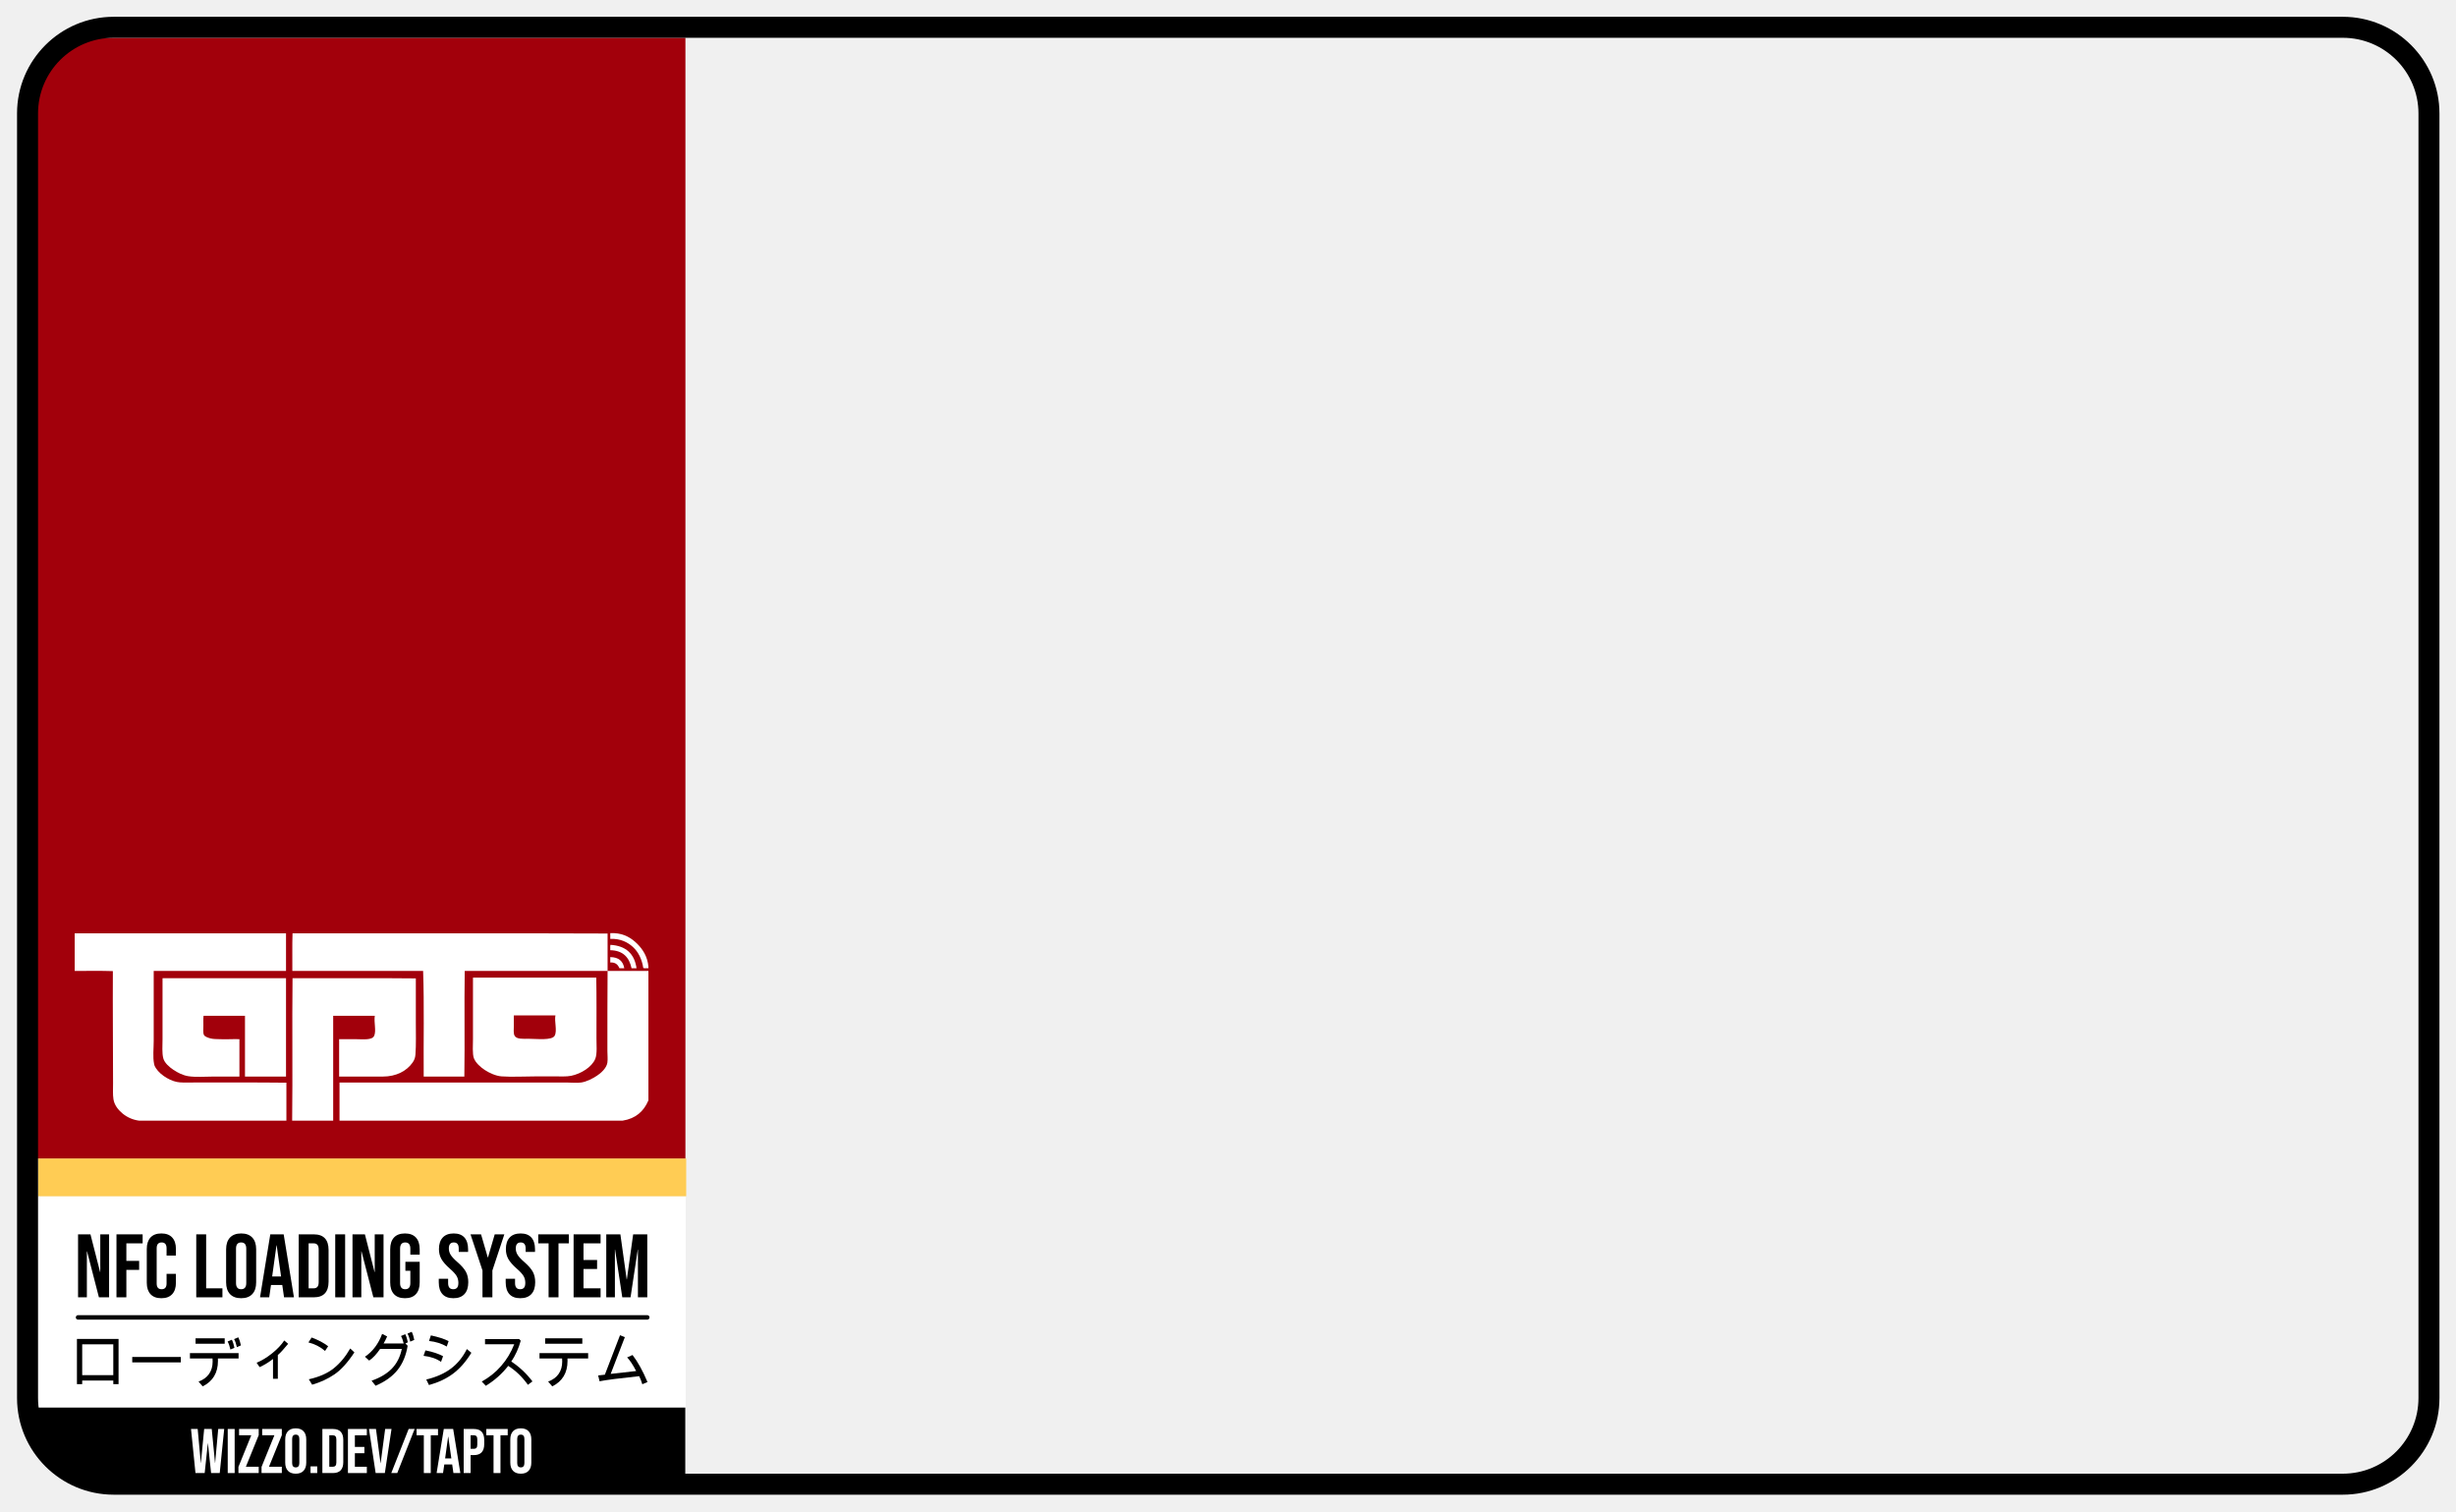
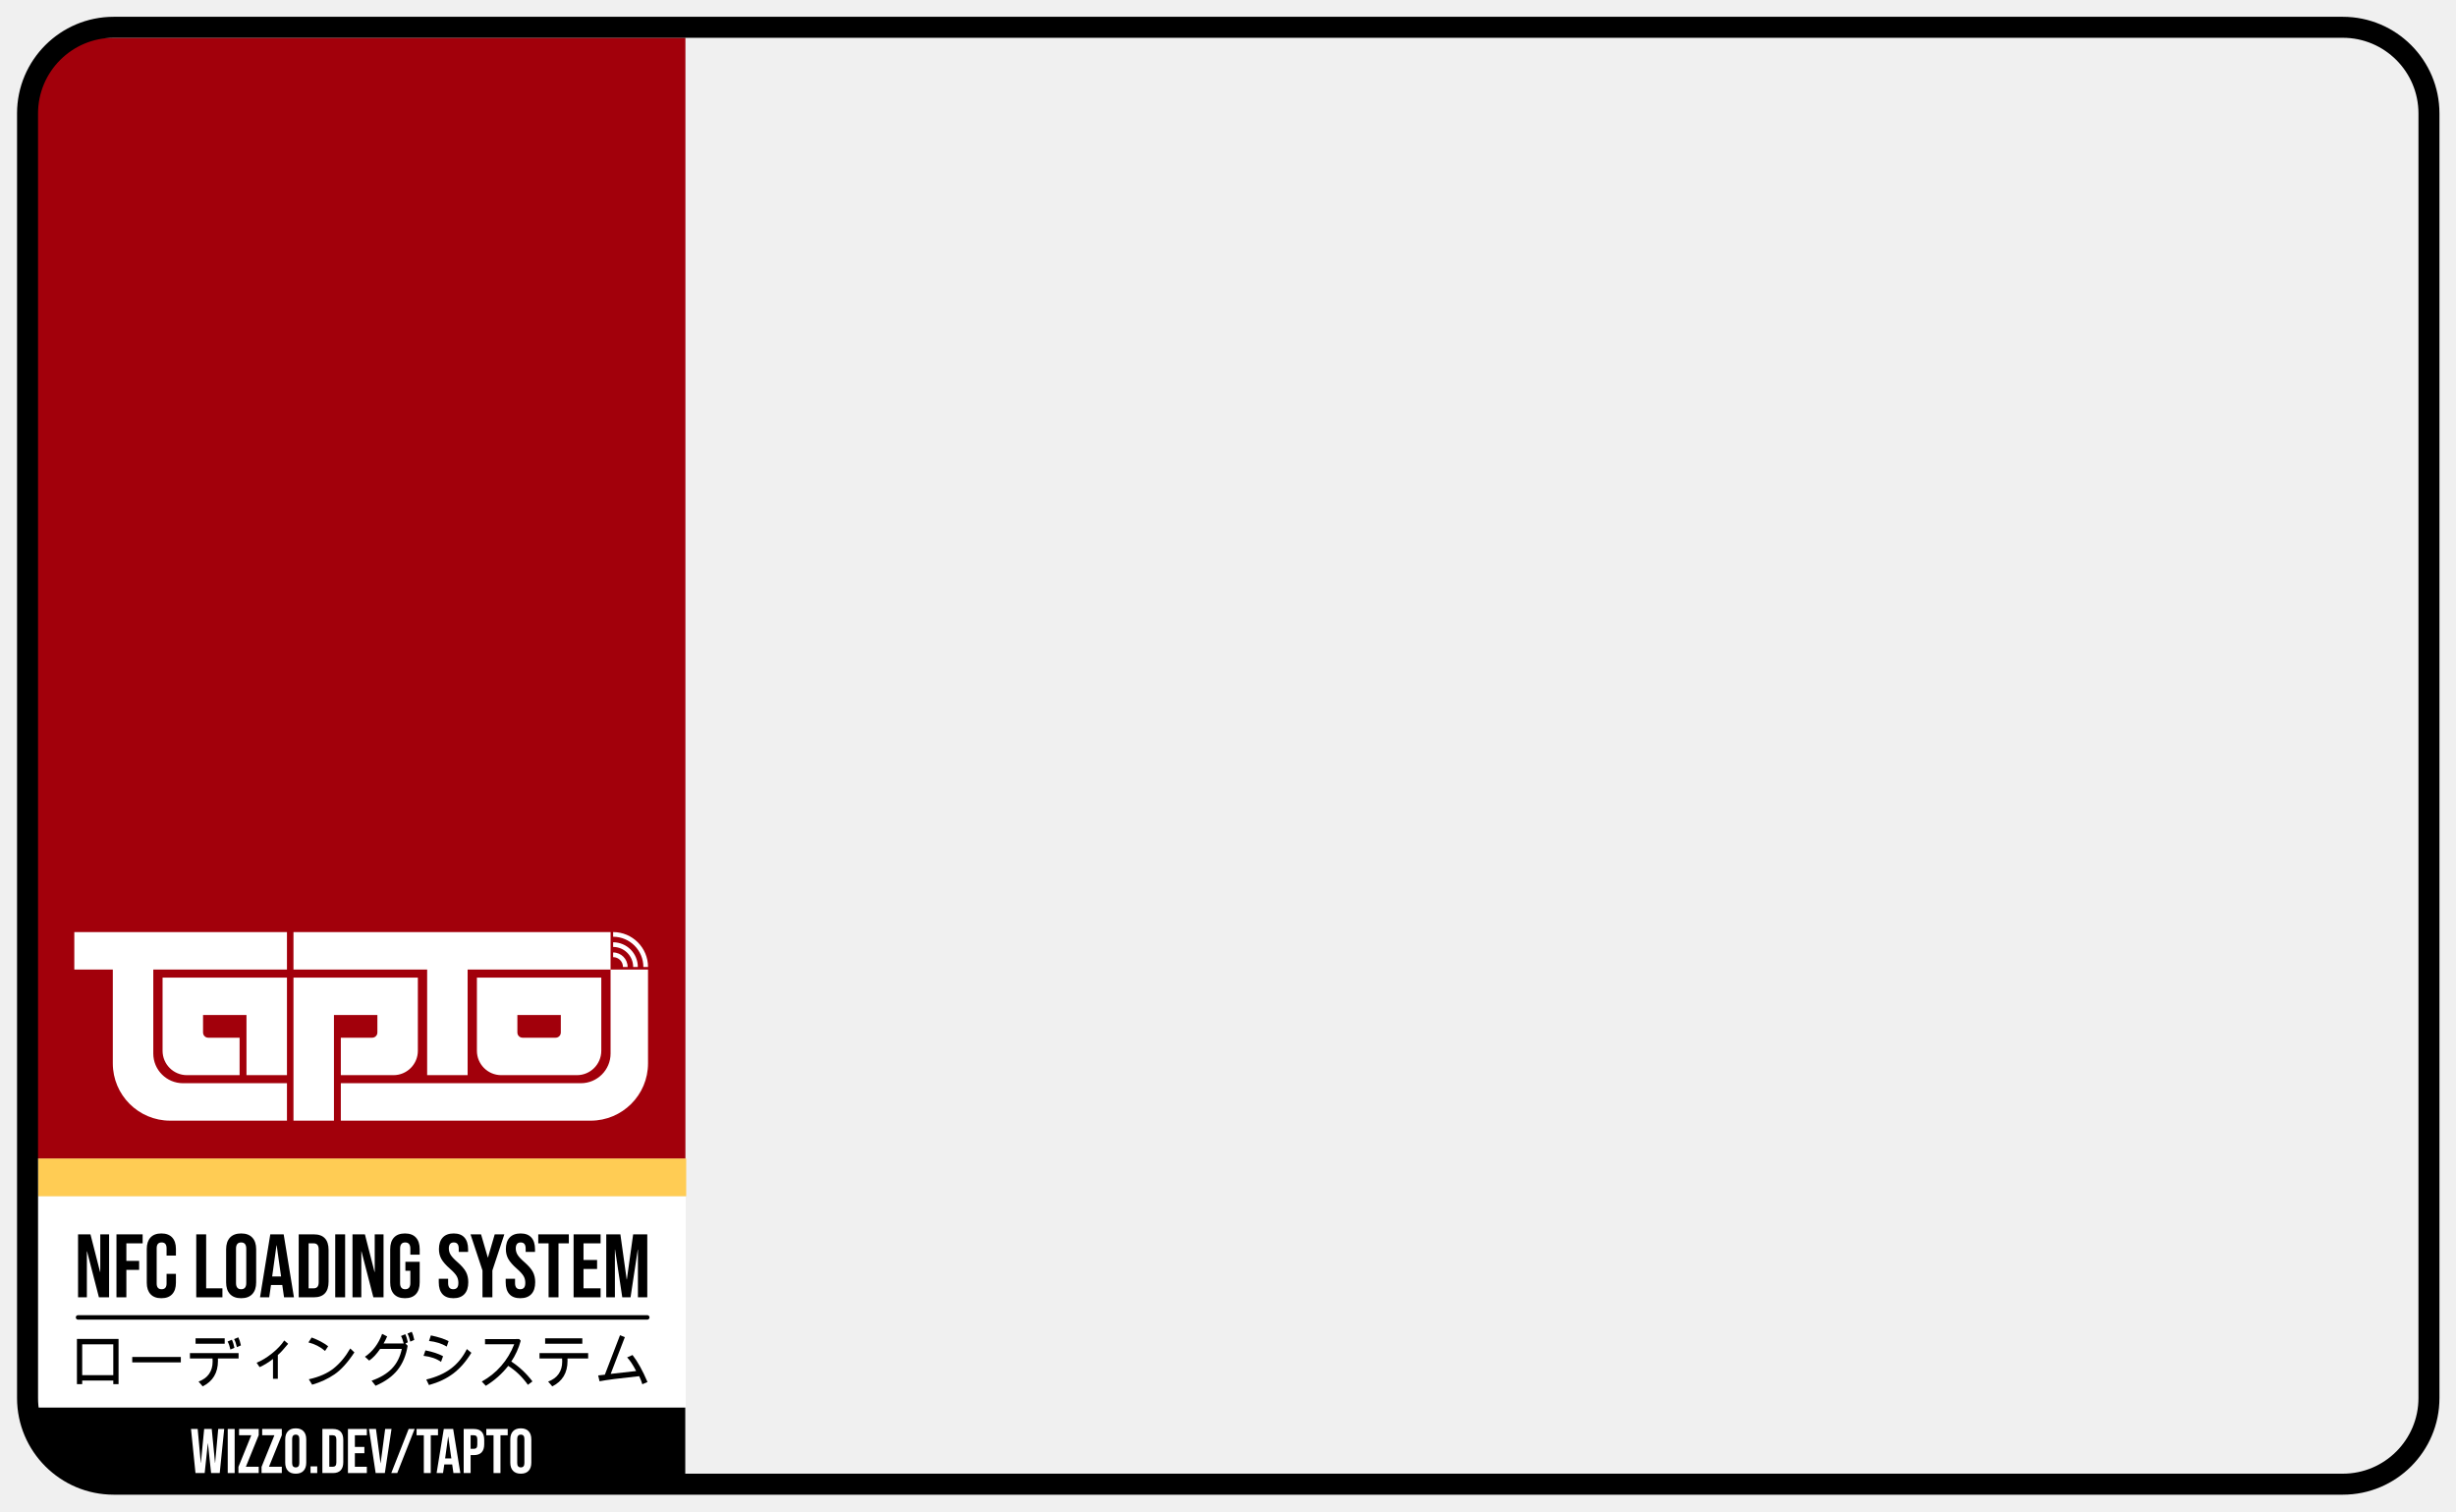
<svg xmlns="http://www.w3.org/2000/svg" width="975" height="600" viewBox="0 0 975 600" version="1.1" xml:space="preserve" style="fill-rule:evenodd;clip-rule:evenodd;stroke-linejoin:round;stroke-miterlimit:2;">
  <g id="Frame">
    <g transform="matrix(0.860543,0,0,0.139439,1.80947,451.139)">
      <path d="M314.025,771.16L314.025,960L37.838,960C25.233,960 15,896.846 15,819.059L15,771.16L314.025,771.16Z" />
    </g>
    <g transform="matrix(0.93161,0,0,0.93152,-37.536,189.213)">
      <g id="Wizzo.dev-TapTo">
        <g>
          <path d="M121.688,405.83L124.532,405.83L125.847,420.267L125.901,420.267L127.296,405.83L130.517,405.83L131.912,420.267L131.966,420.267L133.281,405.83L135.83,405.83L133.925,424.614L130.248,424.614L128.906,411.948L128.853,411.948L127.511,424.614L123.593,424.614L121.688,405.83Z" style="fill:white;" />
          <rect x="137.333" y="405.83" width="2.952" height="18.785" style="fill:white;" />
          <path d="M141.895,421.985L147.369,408.513L142.163,408.513L142.163,405.83L150.536,405.83L150.536,408.46L145.061,421.931L150.536,421.931L150.536,424.614L141.895,424.614L141.895,421.985Z" style="fill:white;" />
          <path d="M151.743,421.985L157.218,408.513L152.012,408.513L152.012,405.83L160.384,405.83L160.384,408.46L154.91,421.931L160.384,421.931L160.384,424.614L151.743,424.614L151.743,421.985Z" style="fill:white;" />
          <path d="M166.315,424.883C164.866,424.883 163.756,424.471 162.987,423.648C162.218,422.825 161.833,421.663 161.833,420.16L161.833,410.284C161.833,408.782 162.218,407.619 162.987,406.796C163.756,405.973 164.866,405.561 166.315,405.561C167.764,405.561 168.873,405.973 169.642,406.796C170.412,407.619 170.796,408.782 170.796,410.284L170.796,420.16C170.796,421.663 170.412,422.825 169.642,423.648C168.873,424.471 167.764,424.883 166.315,424.883ZM166.315,422.199C167.335,422.199 167.844,421.582 167.844,420.348L167.844,410.097C167.844,408.862 167.335,408.245 166.315,408.245C165.295,408.245 164.785,408.862 164.785,410.097L164.785,420.348C164.785,421.582 165.295,422.199 166.315,422.199Z" style="fill:white;" />
          <rect x="172.621" y="421.77" width="2.845" height="2.845" style="fill:white;" />
          <path d="M177.666,405.83L182.174,405.83C183.641,405.83 184.742,406.223 185.475,407.01C186.209,407.798 186.575,408.952 186.575,410.472L186.575,419.972C186.575,421.493 186.209,422.646 185.475,423.434C184.742,424.221 183.641,424.614 182.174,424.614L177.666,424.614L177.666,405.83ZM182.121,421.931C182.604,421.931 182.975,421.788 183.234,421.502C183.494,421.215 183.624,420.75 183.624,420.106L183.624,410.338C183.624,409.694 183.494,409.229 183.234,408.943C182.975,408.656 182.604,408.513 182.121,408.513L180.618,408.513L180.618,421.931L182.121,421.931Z" style="fill:white;" />
          <path d="M188.561,405.83L196.612,405.83L196.612,408.513L191.513,408.513L191.513,413.478L195.565,413.478L195.565,416.161L191.513,416.161L191.513,421.931L196.612,421.931L196.612,424.614L188.561,424.614L188.561,405.83Z" style="fill:white;" />
          <path d="M197.524,405.83L200.503,405.83L202.435,420.401L202.489,420.401L204.421,405.83L207.131,405.83L204.287,424.614L200.369,424.614L197.524,405.83Z" style="fill:white;" />
          <path d="M214.43,405.83L216.98,405.83L209.573,424.614L207.024,424.614L214.43,405.83Z" style="fill:white;" />
          <path d="M220.898,408.513L217.812,408.513L217.812,405.83L226.936,405.83L226.936,408.513L223.85,408.513L223.85,424.614L220.898,424.614L220.898,408.513Z" style="fill:white;" />
          <path d="M229.404,405.83L233.403,405.83L236.462,424.614L233.51,424.614L232.974,420.884L232.974,420.938L229.619,420.938L229.082,424.614L226.345,424.614L229.404,405.83ZM232.625,418.389L231.31,409.104L231.256,409.104L229.968,418.389L232.625,418.389Z" style="fill:white;" />
          <path d="M237.884,405.83L242.232,405.83C243.699,405.83 244.799,406.223 245.532,407.01C246.266,407.798 246.633,408.952 246.633,410.472L246.633,412.324C246.633,413.845 246.266,414.998 245.532,415.786C244.799,416.573 243.699,416.966 242.232,416.966L240.836,416.966L240.836,424.614L237.884,424.614L237.884,405.83ZM242.232,414.283C242.715,414.283 243.077,414.149 243.319,413.88C243.56,413.612 243.681,413.156 243.681,412.512L243.681,410.284C243.681,409.64 243.56,409.184 243.319,408.916C243.077,408.647 242.715,408.513 242.232,408.513L240.836,408.513L240.836,414.283L242.232,414.283Z" style="fill:white;" />
          <path d="M250.604,408.513L247.518,408.513L247.518,405.83L256.642,405.83L256.642,408.513L253.556,408.513L253.556,424.614L250.604,424.614L250.604,408.513Z" style="fill:white;" />
          <path d="M262.224,424.883C260.775,424.883 259.666,424.471 258.896,423.648C258.127,422.825 257.743,421.663 257.743,420.16L257.743,410.284C257.743,408.782 258.127,407.619 258.896,406.796C259.666,405.973 260.775,405.561 262.224,405.561C263.673,405.561 264.782,405.973 265.552,406.796C266.321,407.619 266.706,408.782 266.706,410.284L266.706,420.16C266.706,421.663 266.321,422.825 265.552,423.648C264.782,424.471 263.673,424.883 262.224,424.883ZM262.224,422.199C263.244,422.199 263.754,421.582 263.754,420.348L263.754,410.097C263.754,408.862 263.244,408.245 262.224,408.245C261.204,408.245 260.694,408.862 260.694,410.097L260.694,420.348C260.694,421.582 261.204,422.199 262.224,422.199Z" style="fill:white;" />
        </g>
      </g>
    </g>
    <g id="White-Stripe" transform="matrix(5.55697,0,0,1.7706,-5145.84,132.669)">
      <rect x="928.731" y="193.265" width="46.269" height="47.331" style="fill:white;" />
    </g>
    <g id="NFC-LOADING-SYSTEM" transform="matrix(0.952274,0,0,0.952183,-302.738,337.286)">
      <g transform="matrix(0.971546,0,0,1,129.918,-268.698)">
        <path d="M244.37,491.522L242.112,491.522L242.112,490.02L228.769,490.02L228.769,491.522L226.511,491.522L226.511,472.674L244.37,472.674L244.37,491.522ZM242.112,487.774L242.112,474.92L228.769,474.92L228.769,487.774L242.112,487.774Z" />
      </g>
      <g transform="matrix(0.971546,0,0,1,129.918,-268.698)">
        <rect x="250.242" y="480.193" width="20.85" height="2.258" />
      </g>
      <g transform="matrix(0.971546,0,0,1,129.918,-268.698)">
        <path d="M296.872,475.372L295.139,476.104C294.838,474.721 294.439,473.602 293.943,472.747L295.762,472.002C296.225,472.914 296.596,474.037 296.872,475.372ZM289.914,474.676L277.414,474.676L277.414,472.418L289.914,472.418L289.914,474.676ZM294.089,476.373L292.368,477.093C292.059,475.717 291.66,474.603 291.172,473.748L292.991,473.003C293.454,473.915 293.821,475.038 294.089,476.373ZM295.871,480.828L286.997,480.828C287.013,481.023 287.021,481.357 287.021,481.829C287.021,486.801 284.836,490.342 280.466,492.449L278.696,490.447C280.682,489.747 282.185,488.685 283.207,487.261C284.228,485.837 284.739,484.124 284.739,482.122C284.739,481.536 284.722,481.105 284.69,480.828L274.997,480.828L274.997,478.57L295.871,478.57L295.871,480.828Z" />
      </g>
      <g transform="matrix(0.971546,0,0,1,129.918,-268.698)">
        <path d="M317.136,474.7C315.272,476.93 313.799,478.488 312.717,479.376L312.717,489.275L310.642,489.275L310.642,481.023C308.648,482.513 306.732,483.648 304.892,484.429L303.611,482.598C305.8,481.736 308.019,480.423 310.27,478.661C312.52,476.9 314.251,475.119 315.464,473.321L317.136,474.7Z" />
      </g>
      <g transform="matrix(0.971546,0,0,1,129.918,-268.698)">
        <path d="M334.311,475.726L332.969,477.679C330.95,475.978 328.574,474.794 325.84,474.127L327.219,472.076C330.1,473.117 332.464,474.334 334.311,475.726ZM345.566,478.277C342.694,482.517 339.845,485.573 337.021,487.444C334.197,489.316 331.003,490.752 327.439,491.753L326.011,489.495C330.47,488.535 334.047,487.001 336.741,484.893C339.434,482.785 341.778,480.039 343.772,476.653L345.566,478.277Z" />
      </g>
      <g transform="matrix(0.971546,0,0,1,129.918,-268.698)">
        <path d="M371.262,473.077L369.541,473.797C369.232,472.413 368.833,471.299 368.345,470.452L370.163,469.695C370.627,470.607 370.993,471.734 371.262,473.077ZM368.491,474.078L367.466,474.578L368.418,475.518C367.742,479.555 366.302,482.918 364.097,485.607C361.891,488.297 358.746,490.492 354.66,492.193L352.939,490.093C356.658,488.832 359.574,487.133 361.686,484.997C363.797,482.861 365.207,480.136 365.915,476.824L356.614,476.824C355.027,479.078 353.46,480.702 351.914,481.695L350.095,480.096C353.448,477.874 355.906,474.7 357.468,470.574L359.617,471.624C359.145,472.715 358.636,473.699 358.091,474.578L366.721,474.578C366.404,473.284 366.017,472.243 365.561,471.453L367.392,470.696C367.856,471.608 368.222,472.735 368.491,474.078Z" />
      </g>
      <g transform="matrix(0.971546,0,0,1,129.918,-268.698)">
        <path d="M385.996,473.577L385.19,475.848C383.009,474.594 380.474,473.821 377.585,473.528L378.391,471.197C381.597,471.864 384.132,472.658 385.996,473.577ZM395.762,478.448C393.458,482.102 390.867,484.985 387.986,487.096C385.105,489.208 381.63,490.809 377.561,491.9L376.413,489.593C380.653,488.608 384.187,487.084 387.015,485.021C389.843,482.958 392.112,480.25 393.821,476.898L395.762,478.448ZM383.616,479.876L382.737,482.244C380.816,480.901 378.318,480.059 375.242,479.717L376.047,477.447C379.131,478.025 381.654,478.834 383.616,479.876Z" />
      </g>
      <g transform="matrix(0.971546,0,0,1,129.918,-268.698)">
        <path d="M421.97,490.374L420.017,491.802C417.608,488.515 414.792,485.882 411.57,483.904C408.957,487.176 405.755,489.947 401.963,492.217L400.217,490.423C403.367,488.771 406.14,486.61 408.536,483.941C410.933,481.272 412.803,478.257 414.145,474.896L401.621,474.896L401.621,472.747L416.269,472.723L416.941,473.419C416.029,476.617 414.678,479.51 412.888,482.098C416.363,484.311 419.39,487.07 421.97,490.374Z" />
      </g>
      <g transform="matrix(0.971546,0,0,1,129.918,-268.698)">
        <path d="M443.369,474.676L427.414,474.676L427.414,472.418L443.369,472.418L443.369,474.676ZM445.871,480.828L436.997,480.828C437.013,481.023 437.021,481.357 437.021,481.829C437.021,486.801 434.836,490.342 430.466,492.449L428.696,490.447C430.682,489.747 432.185,488.685 433.207,487.261C434.228,485.837 434.739,484.124 434.739,482.122C434.739,481.536 434.722,481.105 434.69,480.828L424.997,480.828L424.997,478.57L445.871,478.57L445.871,480.828Z" />
      </g>
      <g transform="matrix(0.971546,0,0,1,129.918,-268.698)">
        <path d="M471.335,490.643L469.114,491.57C468.812,490.529 468.365,489.406 467.771,488.201C459.372,489.048 453.704,489.756 450.766,490.325L450.168,487.896L453.037,487.579L459.543,471.124L461.618,471.929L455.539,487.249L466.465,486.053C465.073,483.449 463.783,481.557 462.595,480.377L464.914,479.376C467.144,482.175 469.284,485.931 471.335,490.643Z" />
      </g>
      <g transform="matrix(0.639599,0,0,1.44886,271.893,-196.192)">
        <path d="M122.823,270.647C122.014,270.647 121.357,270.357 121.357,270C121.357,269.643 122.014,269.353 122.823,269.353L493.836,269.353C494.645,269.353 495.302,269.643 495.302,270C495.302,270.357 494.645,270.647 493.836,270.647L122.823,270.647Z" />
      </g>
      <g transform="matrix(0.93161,0,0,0.93161,235.922,-208.95)">
        <path d="M122.936,396.437L128.49,396.437L132.798,413.303L132.878,413.303L132.878,396.437L136.823,396.437L136.823,424.614L132.274,424.614L126.961,404.045L126.88,404.045L126.88,424.614L122.936,424.614L122.936,396.437Z" />
      </g>
      <g transform="matrix(0.93161,0,0,0.93161,235.922,-208.95)">
        <path d="M140.124,396.437L151.837,396.437L151.837,400.463L144.551,400.463L144.551,408.312L150.267,408.312L150.267,412.337L144.551,412.337L144.551,424.614L140.124,424.614L140.124,396.437Z" />
      </g>
      <g transform="matrix(0.93161,0,0,0.93161,235.922,-208.95)">
        <path d="M160.21,425.017C158.09,425.017 156.473,424.413 155.359,423.206C154.246,421.998 153.689,420.294 153.689,418.093L153.689,402.958C153.689,400.758 154.246,399.054 155.359,397.846C156.473,396.639 158.09,396.035 160.21,396.035C162.33,396.035 163.947,396.639 165.06,397.846C166.174,399.054 166.731,400.758 166.731,402.958L166.731,405.937L162.544,405.937L162.544,402.677C162.544,400.932 161.806,400.06 160.33,400.06C158.855,400.06 158.117,400.932 158.117,402.677L158.117,418.415C158.117,420.133 158.855,420.992 160.33,420.992C161.806,420.992 162.544,420.133 162.544,418.415L162.544,414.108L166.731,414.108L166.731,418.093C166.731,420.294 166.174,421.998 165.06,423.206C163.947,424.413 162.33,425.017 160.21,425.017Z" />
      </g>
      <g transform="matrix(0.93161,0,0,0.93161,235.922,-208.95)">
        <path d="M175.828,396.437L180.256,396.437L180.256,420.589L187.541,420.589L187.541,424.614L175.828,424.614L175.828,396.437Z" />
      </g>
      <g transform="matrix(0.93161,0,0,0.93161,235.922,-208.95)">
        <path d="M195.914,425.017C193.74,425.017 192.077,424.4 190.923,423.165C189.769,421.931 189.192,420.187 189.192,417.932L189.192,403.119C189.192,400.865 189.769,399.121 190.923,397.886C192.077,396.652 193.74,396.035 195.914,396.035C198.088,396.035 199.752,396.652 200.905,397.886C202.059,399.121 202.636,400.865 202.636,403.119L202.636,417.932C202.636,420.187 202.059,421.931 200.905,423.165C199.752,424.4 198.088,425.017 195.914,425.017ZM195.914,420.992C197.444,420.992 198.208,420.066 198.208,418.214L198.208,402.838C198.208,400.986 197.444,400.06 195.914,400.06C194.384,400.06 193.62,400.986 193.62,402.838L193.62,418.214C193.62,420.066 194.384,420.992 195.914,420.992Z" />
      </g>
      <g transform="matrix(0.93161,0,0,0.93161,235.922,-208.95)">
        <path d="M208.956,396.437L214.954,396.437L219.543,424.614L215.115,424.614L214.31,419.019L214.31,419.1L209.278,419.1L208.473,424.614L204.367,424.614L208.956,396.437ZM213.786,415.276L211.814,401.348L211.733,401.348L209.801,415.276L213.786,415.276Z" />
      </g>
      <g transform="matrix(0.93161,0,0,0.93161,235.922,-208.95)">
        <path d="M221.676,396.437L228.438,396.437C230.639,396.437 232.289,397.028 233.39,398.209C234.49,399.389 235.04,401.12 235.04,403.401L235.04,417.651C235.04,419.932 234.49,421.663 233.39,422.843C232.289,424.024 230.639,424.614 228.438,424.614L221.676,424.614L221.676,396.437ZM228.358,420.589C229.082,420.589 229.639,420.374 230.028,419.945C230.418,419.516 230.612,418.818 230.612,417.852L230.612,403.2C230.612,402.234 230.418,401.536 230.028,401.107C229.639,400.677 229.082,400.463 228.358,400.463L226.104,400.463L226.104,420.589L228.358,420.589Z" />
      </g>
      <g transform="matrix(0.93161,0,0,0.93161,235.922,-208.95)">
        <rect x="238.019" y="396.437" width="4.428" height="28.177" />
      </g>
      <g transform="matrix(0.93161,0,0,0.93161,235.922,-208.95)">
        <path d="M245.747,396.437L251.302,396.437L255.609,413.303L255.69,413.303L255.69,396.437L259.634,396.437L259.634,424.614L255.086,424.614L249.772,404.045L249.692,404.045L249.692,424.614L245.747,424.614L245.747,396.437Z" />
      </g>
      <g transform="matrix(0.93161,0,0,0.93161,235.922,-208.95)">
        <path d="M269.215,425.017C267.068,425.017 265.431,424.406 264.304,423.185C263.177,421.964 262.613,420.213 262.613,417.932L262.613,403.119C262.613,400.838 263.177,399.087 264.304,397.866C265.431,396.645 267.068,396.035 269.215,396.035C271.361,396.035 272.998,396.645 274.125,397.866C275.253,399.087 275.816,400.838 275.816,403.119L275.816,405.535L271.63,405.535L271.63,402.838C271.63,400.986 270.865,400.06 269.335,400.06C267.806,400.06 267.041,400.986 267.041,402.838L267.041,418.254C267.041,420.079 267.806,420.992 269.335,420.992C270.865,420.992 271.63,420.079 271.63,418.254L271.63,412.74L269.416,412.74L269.416,408.715L275.816,408.715L275.816,417.932C275.816,420.213 275.253,421.964 274.125,423.185C272.998,424.406 271.361,425.017 269.215,425.017Z" />
      </g>
      <g transform="matrix(0.93161,0,0,0.93161,235.922,-208.95)">
        <path d="M290.871,425.017C288.724,425.017 287.1,424.406 286,423.185C284.9,421.964 284.35,420.213 284.35,417.932L284.35,416.322L288.536,416.322L288.536,418.254C288.536,420.079 289.301,420.992 290.83,420.992C291.582,420.992 292.152,420.77 292.541,420.327C292.93,419.885 293.125,419.167 293.125,418.174C293.125,416.993 292.856,415.953 292.32,415.054C291.783,414.155 290.79,413.075 289.341,411.814C287.516,410.204 286.242,408.748 285.517,407.447C284.792,406.145 284.43,404.676 284.43,403.039C284.43,400.812 284.994,399.087 286.121,397.866C287.248,396.645 288.885,396.035 291.032,396.035C293.152,396.035 294.755,396.645 295.842,397.866C296.929,399.087 297.472,400.838 297.472,403.119L297.472,404.287L293.286,404.287L293.286,402.838C293.286,401.872 293.098,401.167 292.722,400.724C292.347,400.282 291.796,400.06 291.072,400.06C289.596,400.06 288.858,400.959 288.858,402.757C288.858,403.777 289.133,404.729 289.683,405.615C290.233,406.501 291.233,407.574 292.682,408.835C294.534,410.445 295.808,411.908 296.506,413.223C297.204,414.538 297.553,416.081 297.553,417.852C297.553,420.16 296.982,421.931 295.842,423.165C294.701,424.4 293.044,425.017 290.871,425.017Z" />
      </g>
      <g transform="matrix(0.93161,0,0,0.93161,235.922,-208.95)">
        <path d="M303.913,412.619L298.559,396.437L303.269,396.437L306.288,406.782L306.368,406.782L309.387,396.437L313.694,396.437L308.34,412.619L308.34,424.614L303.913,424.614L303.913,412.619Z" />
      </g>
      <g transform="matrix(0.93161,0,0,0.93161,235.922,-208.95)">
        <path d="M320.819,425.017C318.672,425.017 317.048,424.406 315.948,423.185C314.848,421.964 314.298,420.213 314.298,417.932L314.298,416.322L318.484,416.322L318.484,418.254C318.484,420.079 319.249,420.992 320.779,420.992C321.53,420.992 322.1,420.77 322.489,420.327C322.878,419.885 323.073,419.167 323.073,418.174C323.073,416.993 322.805,415.953 322.268,415.054C321.731,414.155 320.738,413.075 319.289,411.814C317.464,410.204 316.19,408.748 315.465,407.447C314.741,406.145 314.378,404.676 314.378,403.039C314.378,400.812 314.942,399.087 316.069,397.866C317.196,396.645 318.833,396.035 320.98,396.035C323.1,396.035 324.703,396.645 325.79,397.866C326.877,399.087 327.42,400.838 327.42,403.119L327.42,404.287L323.234,404.287L323.234,402.838C323.234,401.872 323.046,401.167 322.67,400.724C322.295,400.282 321.745,400.06 321.02,400.06C319.544,400.06 318.806,400.959 318.806,402.757C318.806,403.777 319.081,404.729 319.631,405.615C320.181,406.501 321.181,407.574 322.63,408.835C324.482,410.445 325.757,411.908 326.454,413.223C327.152,414.538 327.501,416.081 327.501,417.852C327.501,420.16 326.931,421.931 325.79,423.165C324.65,424.4 322.992,425.017 320.819,425.017Z" />
      </g>
      <g transform="matrix(0.93161,0,0,0.93161,235.922,-208.95)">
        <path d="M333.498,400.463L328.869,400.463L328.869,396.437L342.555,396.437L342.555,400.463L337.926,400.463L337.926,424.614L333.498,424.614L333.498,400.463Z" />
      </g>
      <g transform="matrix(0.93161,0,0,0.93161,235.922,-208.95)">
        <path d="M344.689,396.437L356.765,396.437L356.765,400.463L349.117,400.463L349.117,407.909L355.195,407.909L355.195,411.935L349.117,411.935L349.117,420.589L356.765,420.589L356.765,424.614L344.689,424.614L344.689,396.437Z" />
      </g>
      <g transform="matrix(0.93161,0,0,0.93161,235.922,-208.95)">
        <path d="M359.301,396.437L365.62,396.437L368.438,416.604L368.519,416.604L371.336,396.437L377.656,396.437L377.656,424.614L373.47,424.614L373.47,403.28L373.389,403.28L370.169,424.614L366.466,424.614L363.245,403.28L363.165,403.28L363.165,424.614L359.301,424.614L359.301,396.437Z" />
      </g>
    </g>
    <g id="Gold-Stripe" transform="matrix(17.1549,0,0,0.280705,15.0938,347.118)">
      <rect x="0" y="401.65" width="15" height="53.437" style="fill:rgb(255,204,84);" />
    </g>
    <g id="Red-Stripe" transform="matrix(0.860947,0,0,2.35577,1.74298,-1801.67)">
      <path d="M314.025,771.16L314.025,960L15,960L15,780.314C15,775.262 26.224,771.16 40.049,771.16L314.025,771.16Z" style="fill:rgb(162,0,11);" />
    </g>
-     <g id="TapTo" transform="matrix(0.681185,0,0,0.681119,-81.4936,308.441)">
-       <g transform="matrix(0.465628,0,0,0.465628,163.173,90.8696)">
-         <path d="M670.321,0.28L675.121,0.28C688.121,0.874 697.222,6.78 704.161,13.719C711.126,20.684 716.979,29.737 718.081,42.279L718.081,44.199C716.037,43.925 712.863,44.778 711.602,43.719C710.027,33.024 705.365,23.782 698.881,17.8C692.39,11.808 683.306,6.973 670.562,7.48C670.415,7.466 670.277,7.444 670.321,7.239L670.321,0.28Z" style="fill:white;" />
-       </g>
-       <g transform="matrix(0.465628,0,0,0.465628,163.173,90.8696)">
-         <path d="M0,0.52L264.48,0.52L264.48,47.56L98.88,47.56L98.88,135.159C98.88,145.027 97.602,155.343 99.36,163.96C99.462,164.463 99.579,165.231 99.84,165.88C103.67,175.384 116.939,184.27 127.68,186.519C132.616,187.552 138.605,187.239 144.24,187.239C184.658,187.239 225.673,187.041 264.96,187.479L264.96,235L80.64,235C72.82,234.005 65.662,230.801 60,226.12C54.66,221.706 49.627,215.668 48.48,208.12C47.564,202.097 48,195.139 48,188.439C48,143.017 47.501,93.149 47.76,47.8C32.319,47.24 15.84,47.719 0,47.56L0,0.52Z" style="fill:white;" />
-       </g>
-       <g transform="matrix(0.465628,0,0,0.465628,163.173,90.8696)">
-         <path d="M703.201,44.199L696.961,44.199C694.052,30.71 686.399,21.961 670.321,21.639C670.479,19.478 670.003,16.681 670.562,14.92C690.021,16.099 700.603,26.158 703.201,44.199Z" style="fill:white;" />
-       </g>
-       <g transform="matrix(0.465628,0,0,0.465628,163.173,90.8696)">
-         <path d="M687.842,44.199L681.842,44.199C679.909,39.891 676.963,36.598 670.321,37L670.321,30.279C680.727,30.354 686.338,35.223 687.842,44.199Z" style="fill:white;" />
-       </g>
-       <g transform="matrix(0.465628,0,0,0.465628,163.173,90.8696)">
-         <path d="M549.602,103.959L549.602,116.679C549.601,120.526 548.943,125.692 550.562,128.679C553.038,133.254 561.174,132.519 568.562,132.519C578.316,132.519 597.347,134.865 600.721,128.679C604.125,122.439 600.164,110.969 601.682,103.239L549.841,103.239C549.562,103.28 549.58,103.618 549.602,103.959ZM498.721,55.96L652.801,55.96C653.24,80.278 653.04,106.052 653.041,131.559C653.042,139.779 654.063,151.347 651.602,157.479C647.391,167.969 633.612,176.322 621.361,178.84C615.451,180.053 607.746,179.559 600.001,179.559L578.161,179.559C562.979,179.559 547.371,180.536 534.241,179.559C527.128,179.03 518.931,175.282 513.361,171.639C507.77,167.982 501.992,162.741 499.681,157C497.55,151.704 498.48,139.577 498.48,132.76C498.482,107.454 498.479,80.884 498.48,56.679C498.46,56.339 498.441,56 498.721,55.96Z" style="fill:white;" />
-       </g>
-       <g transform="matrix(0.465628,0,0,0.465628,163.173,90.8696)">
-         <path d="M110.16,56.679L264.48,56.679L264.48,179.8L213.121,179.8L213.121,103.719L161.28,103.719C160.846,107.377 161.041,111.692 161.041,115.959C161.041,120.221 160.432,125.024 161.76,127.719C162.822,129.873 167.155,131.312 169.92,132.039C173.697,133.033 177.914,132.836 181.44,133C190.149,133.404 198.154,132.695 206.16,133L206.16,179.8L173.76,179.8C162.788,179.8 151.511,180.834 142.08,179.319C135.364,178.241 128.901,174.95 123.6,171.399C118.663,168.093 112.433,162.845 110.88,157C109.102,150.302 109.92,141.031 109.92,132.76L109.92,57.4C109.899,57.059 109.88,56.72 110.16,56.679Z" style="fill:white;" />
-       </g>
-       <g transform="matrix(0.465628,0,0,0.465628,163.173,90.8696)">
-         <path d="M323.521,235L272.161,235C272.906,175.631 271.952,116.039 272.641,56.679C324.002,56.84 376,56.36 426.961,56.92C426.961,74.995 426.96,92.906 426.961,111.639C426.961,124.566 427.407,140.172 426.48,152.199C426.155,156.425 425.052,159.174 422.881,162.279C415.445,172.916 402.334,179.8 385.681,179.8L330.96,179.8L330.96,133L351.361,133C360.59,133 372.379,134.626 374.881,128.679C377.59,122.239 374.349,112.204 375.601,103.719L323.521,103.719L323.521,235Z" style="fill:white;" />
-       </g>
-       <g transform="matrix(0.465628,0,0,0.465628,163.173,90.8696)">
-         <path d="M331.44,235L331.44,187.239C424.368,187.24 520.854,187.239 615.121,187.239C621.486,187.239 628.227,188.027 633.841,187.239C640.603,186.291 647.992,182.43 653.521,178.84C658.849,175.38 665.803,168.993 666.722,162.279C667.337,157.78 666.722,152.706 666.722,147.88C666.722,115.121 666.688,80.082 666.961,47.56L488.161,47.56C487.441,91.081 488.4,136.278 487.681,179.8L436.801,179.8C436.459,135.821 437.562,90.401 436.081,47.56L272.4,47.56C272.561,31.959 272.081,15.72 272.641,0.52C403.998,0.679 536.009,0.199 666.961,0.76L666.961,47.56L718.081,47.56L718.081,210.04L717.842,210.04C712.153,223.391 702.117,232.395 685.682,235L331.44,235Z" style="fill:white;" />
-       </g>
+     <g id="TapTo" transform="matrix(0.110189,0,0,0.110189,-66.4184,193.594)">
+       <path d="M2802.55,1735.85L2287.5,1735.85L2287.5,2116.4L2141.68,2116.4L2141.68,1735.85L1660.1,1735.85L1660.1,1600.93L2802.55,1600.93L2802.55,1735.85ZM2802.55,1735.85L2937.47,1735.85L2937.47,2073.87C2937.47,2187.9 2845.02,2280.34 2730.99,2280.34L1830.71,2280.34L1830.71,2145.43L2695.54,2145.43C2754.64,2145.43 2802.55,2097.52 2802.55,2038.41L2802.55,1735.85ZM2920.66,1726.65C2920.66,1666.6 2871.8,1617.75 2811.76,1617.75L2811.76,1600.93C2881.07,1600.93 2937.47,1657.33 2937.47,1726.65L2920.66,1726.65ZM2883.92,1726.65C2883.92,1686.85 2851.55,1654.48 2811.76,1654.48L2811.76,1637.67C2860.82,1637.67 2900.73,1677.59 2900.73,1726.65L2883.92,1726.65ZM2811.76,1691.22L2811.76,1674.41C2840.56,1674.41 2863.99,1697.84 2863.99,1726.64L2847.18,1726.64C2847.18,1707.11 2831.29,1691.22 2811.76,1691.22ZM1636.61,1735.85L1155.02,1735.85L1155.02,2038.42C1155.02,2097.52 1202.93,2145.43 1262.03,2145.43L1636.61,2145.43L1636.61,2280.34L1215.67,2280.34C1101.64,2280.34 1009.2,2187.9 1009.2,2073.87L1009.2,1735.85L870.48,1735.85L870.48,1600.93L1636.61,1600.93L1636.61,1735.85ZM1660.1,1764.88L2108.23,1764.88L2108.23,2028.63C2108.23,2077.11 2068.93,2116.4 2020.46,2116.4L1830.71,2116.4L1830.71,1981.48L1943.74,1981.48C1954.05,1981.48 1962.41,1973.13 1962.41,1962.82L1962.41,1899.8L1805.92,1899.8L1805.92,2280.34L1660.1,2280.34L1660.1,1764.88ZM2769.09,1764.88L2769.09,2028.63C2769.09,2077.11 2729.8,2116.4 2681.33,2116.4L2408.73,2116.4C2360.26,2116.4 2320.96,2077.11 2320.96,2028.63L2320.96,1764.88L2769.09,1764.88ZM2623.27,1899.8L2466.78,1899.8L2466.78,1962.82C2466.78,1973.13 2475.14,1981.48 2485.45,1981.48L2604.61,1981.48C2614.92,1981.48 2623.27,1973.13 2623.27,1962.82L2623.27,1899.8ZM1188.48,1764.88L1636.61,1764.88L1636.61,2116.4L1490.79,2116.4L1490.79,1899.8L1334.3,1899.8L1334.3,1962.82C1334.3,1973.13 1342.65,1981.48 1352.96,1981.48L1465.99,1981.48L1465.99,2116.4L1276.24,2116.4C1227.77,2116.4 1188.48,2077.11 1188.48,2028.63L1188.48,1764.88Z" style="fill:white;" />
    </g>
    <g id="Border" transform="matrix(7.15842e-17,1.16906,-1.12007,6.85846e-17,1024.08,-40.5111)">
      <path d="M542.184,83.934L542.184,874.007C542.184,892.911 527.479,908.259 509.367,908.259L73.172,908.259C55.06,908.259 40.355,892.911 40.355,874.007L40.355,83.934C40.355,65.03 55.06,49.683 73.172,49.683L509.367,49.683C527.479,49.683 542.184,65.03 542.184,83.934ZM535.055,83.934C535.055,69.137 523.545,57.123 509.367,57.123L73.172,57.123C58.994,57.123 47.484,69.137 47.484,83.934L47.484,874.007C47.484,888.805 58.994,900.819 73.172,900.819L509.367,900.819C523.545,900.819 535.055,888.805 535.055,874.007L535.055,83.934Z" />
    </g>
  </g>
</svg>
